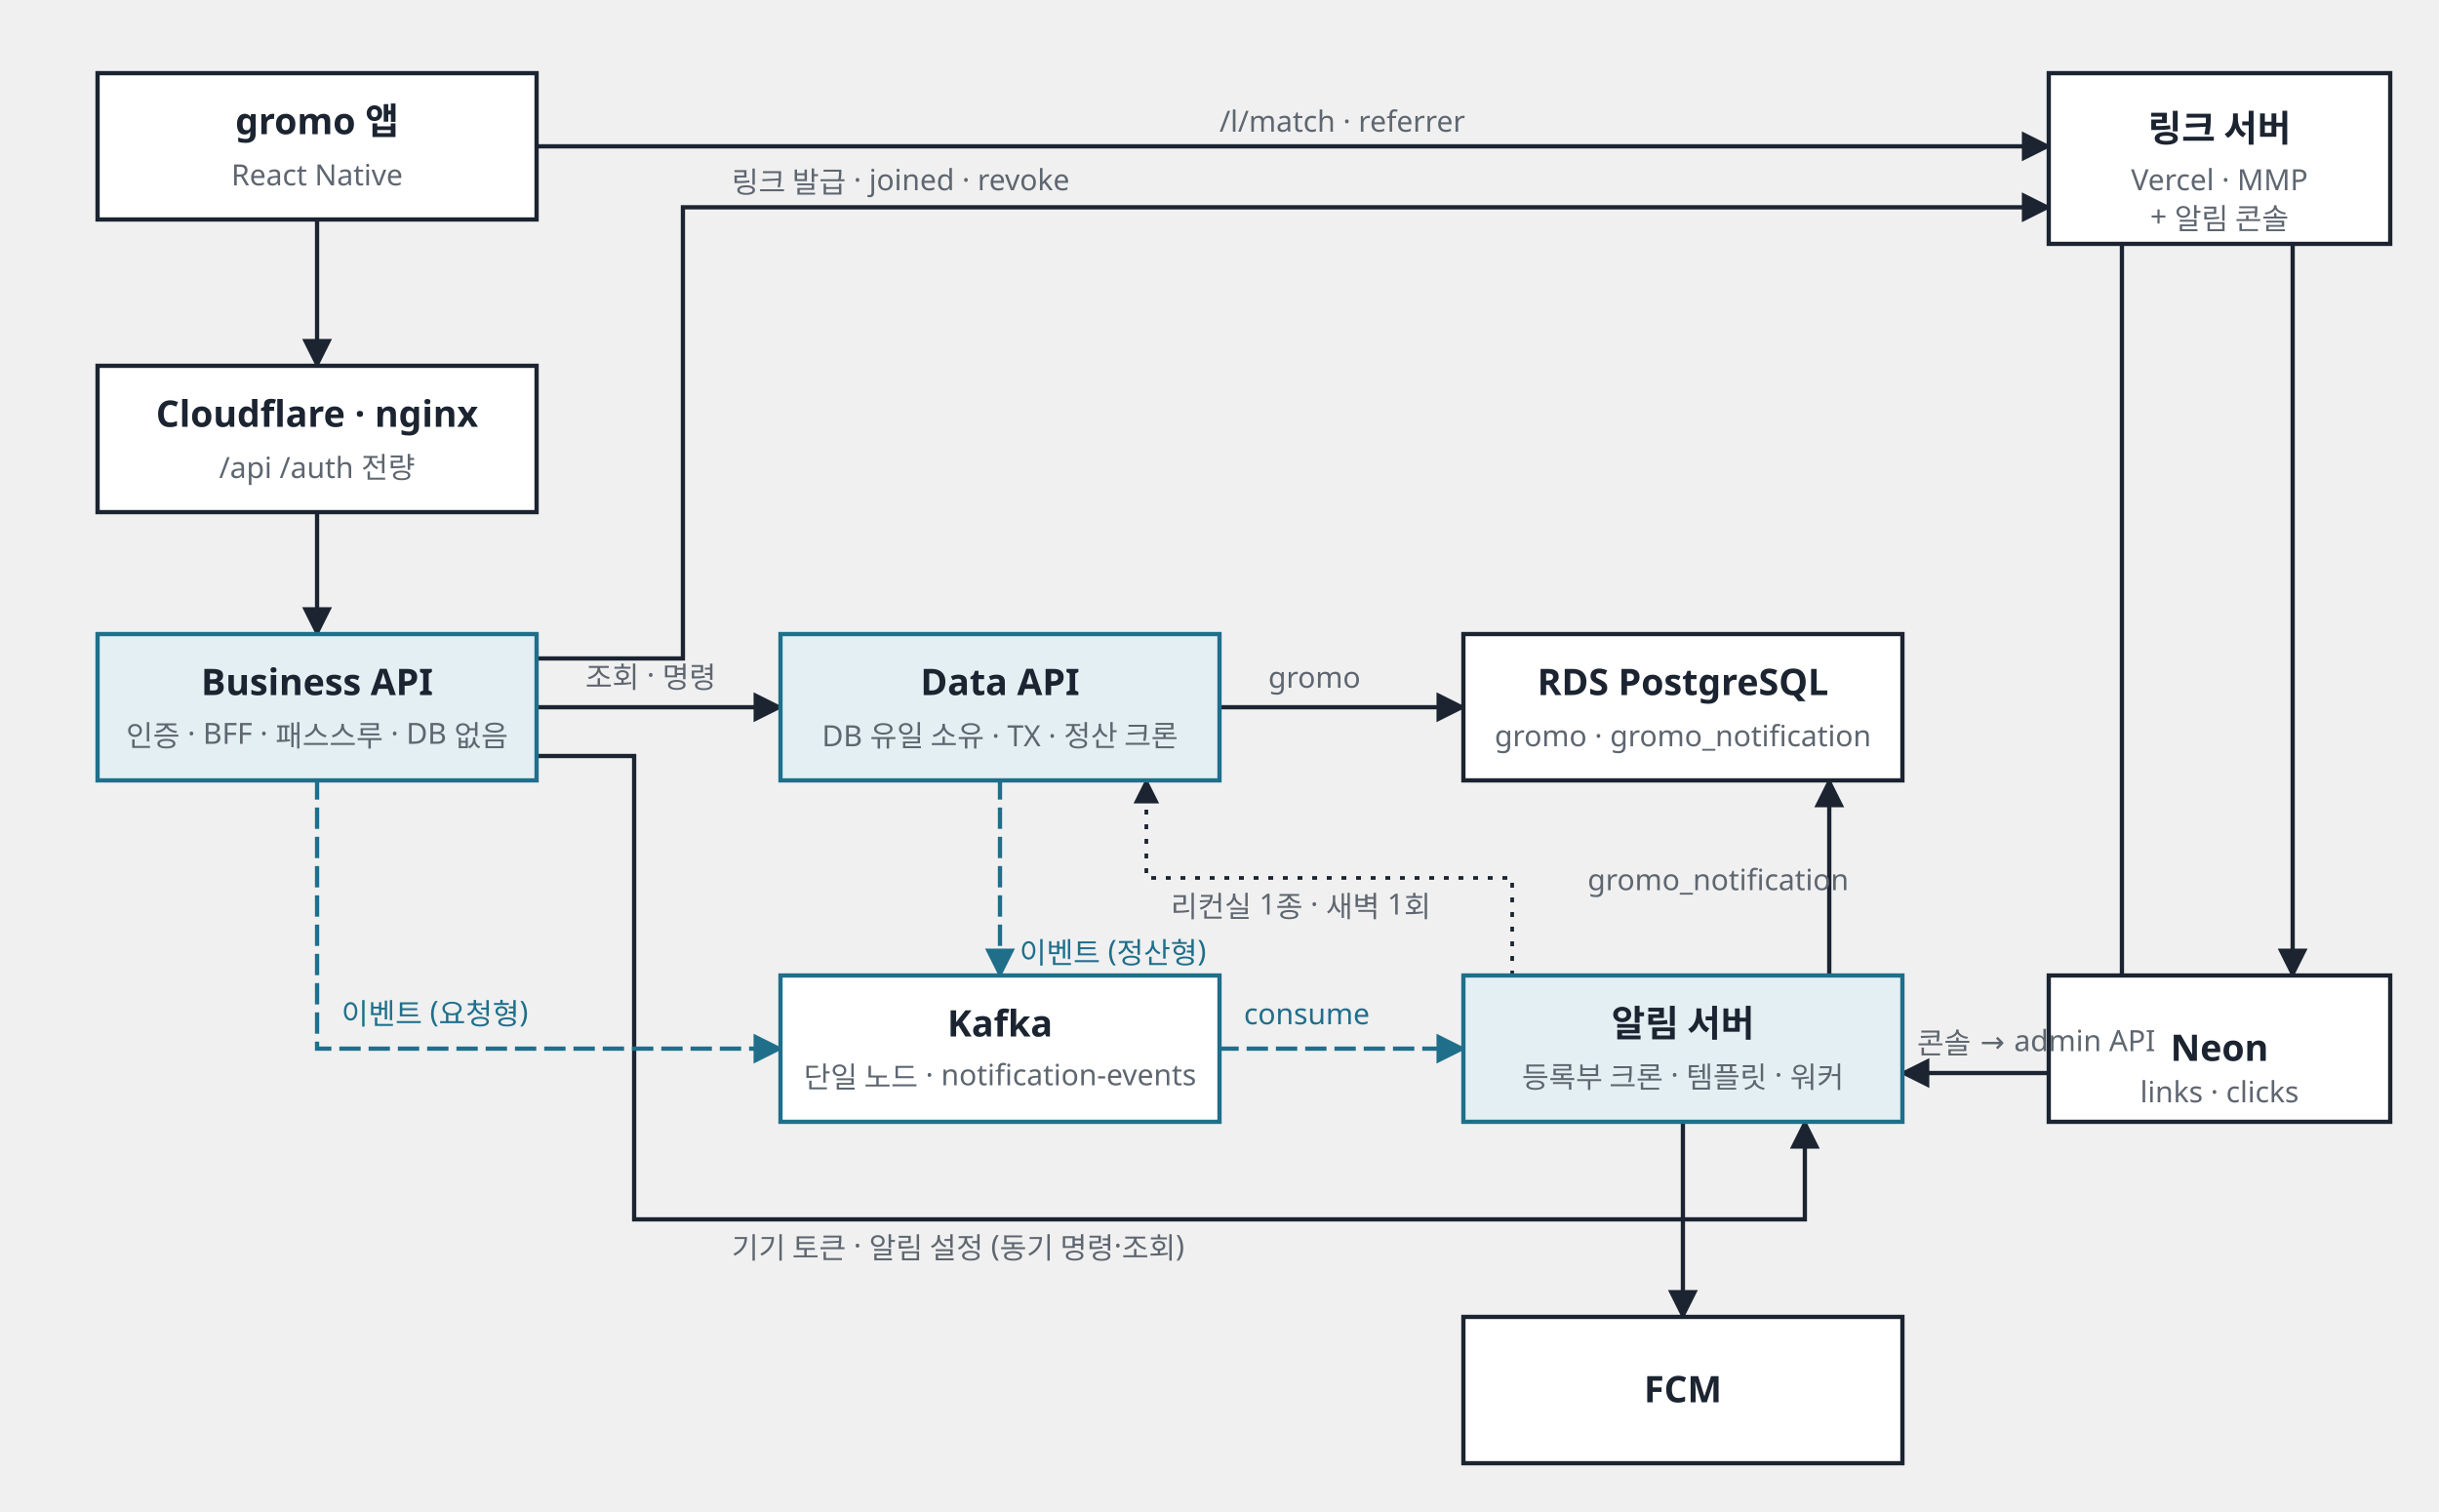
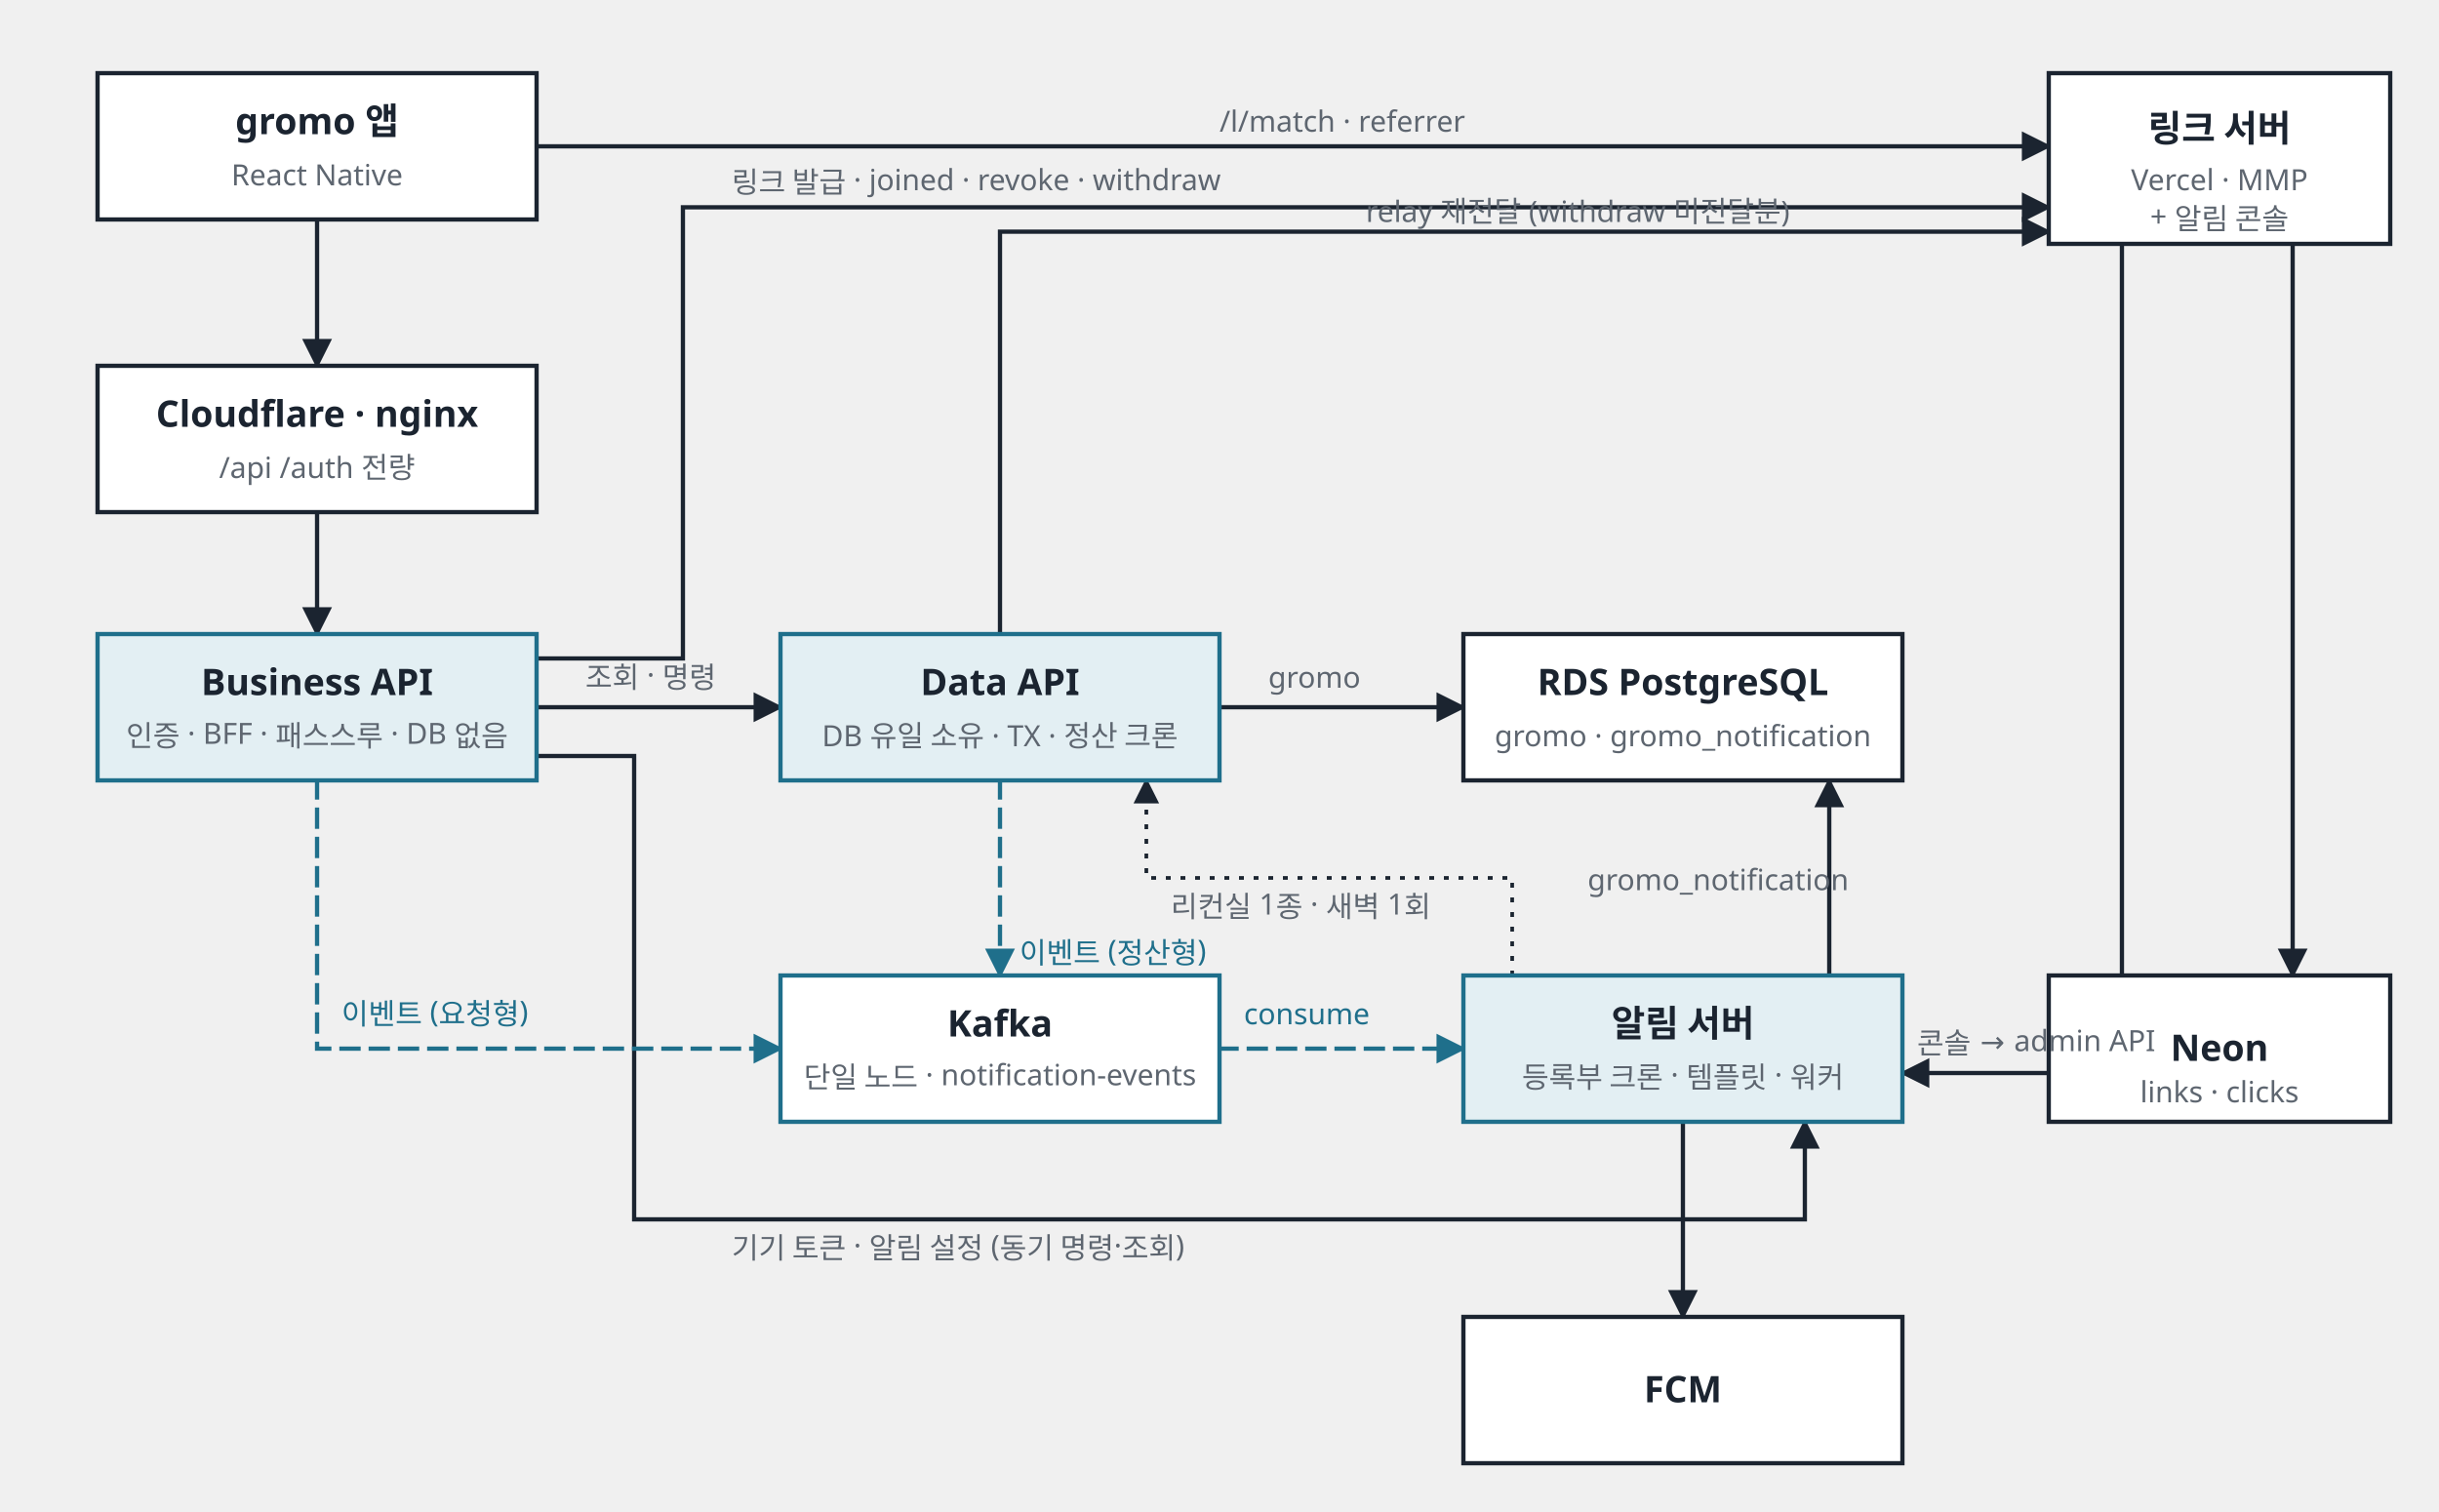
<svg xmlns="http://www.w3.org/2000/svg" font-family="IBM Plex Sans KR, Apple SD Gothic Neo, sans-serif" viewBox="0 0 1000 620" role="img" aria-label="Target-1 서비스 구도 — 앱은 Business API 만 부르고, 데이터는 Data API 만 만지며, 알림과 링크는 코어를 부르지 않는다">
  <defs>
    <marker id="a" viewBox="0 0 10 10" refX="9" refY="5" markerWidth="7" markerHeight="7" orient="auto">
      <path d="M0,0 L10,5 L0,10 z" fill="#1B2430" />
    </marker>
    <marker id="ad" viewBox="0 0 10 10" refX="9" refY="5" markerWidth="7" markerHeight="7" orient="auto">
      <path d="M0,0 L10,5 L0,10 z" fill="#1F6F8B" />
    </marker>
  </defs>
  <g stroke="#1B2430" stroke-width="1.75" fill="none" stroke-linejoin="miter" stroke-linecap="square">
    <path d="M130,90 V150" marker-end="url(#a)" />
    <path d="M130,210 V260" marker-end="url(#a)" />
    <path d="M220,290 H320" marker-end="url(#a)" />
    <path d="M500,290 H600" marker-end="url(#a)" />
    <path d="M220,60 H840" marker-end="url(#a)" />
    <path d="M220,270 H280 V85 H840" marker-end="url(#a)" />
    <path d="M940,100 V400" marker-end="url(#a)" />
    <path d="M870,100 V440 H780" marker-end="url(#a)" />
    <path d="M750,400 V320" marker-end="url(#a)" />
    <path d="M690,460 V540" marker-end="url(#a)" />
+     <path d="M410,260 V95 H840" marker-end="url(#a)" />
    <path d="M220,310 H260 V500 H740 V460" marker-end="url(#a)" />
  </g>
  <g stroke="#1F6F8B" stroke-width="1.75" fill="none" stroke-dasharray="7 5" stroke-linejoin="miter" stroke-linecap="square">
    <path d="M130,320 V430 H320" marker-end="url(#ad)" />
    <path d="M410,320 V400" marker-end="url(#ad)" />
    <path d="M500,430 H600" marker-end="url(#ad)" />
  </g>
  <g stroke="#1B2430" stroke-width="1.5" fill="none" stroke-dasharray="2 4" stroke-linejoin="miter">
    <path d="M620,400 V360 H470 V320" marker-end="url(#a)" />
  </g>
  <g stroke="#1B2430" stroke-width="1.75" fill="#FFFFFF">
    <rect x="40" y="30" width="180" height="60" />
    <rect x="40" y="150" width="180" height="60" />
    <rect x="40" y="260" width="180" height="60" fill="#E3EFF3" stroke="#1F6F8B" />
    <rect x="320" y="260" width="180" height="60" fill="#E3EFF3" stroke="#1F6F8B" />
    <rect x="600" y="260" width="180" height="60" />
    <rect x="320" y="400" width="180" height="60" stroke="#1F6F8B" />
    <rect x="600" y="400" width="180" height="60" fill="#E3EFF3" stroke="#1F6F8B" />
    <rect x="600" y="540" width="180" height="60" />
    <rect x="840" y="30" width="140" height="70" />
    <rect x="840" y="400" width="140" height="60" />
  </g>
  <g font-size="15" font-weight="600" text-anchor="middle" fill="#1B2430">
    <text x="130" y="55">gromo 앱</text>
    <text x="130" y="76" font-size="12" font-weight="400" fill="#5E6670">React Native</text>
    <text x="130" y="175">Cloudflare · nginx</text>
    <text x="130" y="196" font-size="12" font-weight="400" fill="#5E6670">/api /auth 전량</text>
    <text x="130" y="285">Business API</text>
    <text x="130" y="306" font-size="12" font-weight="400" fill="#5E6670">인증 · BFF · 패스스루 · DB 없음</text>
    <text x="410" y="285">Data API</text>
    <text x="410" y="306" font-size="12" font-weight="400" fill="#5E6670">DB 유일 소유 · TX · 정산 크론</text>
    <text x="690" y="285">RDS PostgreSQL</text>
    <text x="690" y="306" font-size="12" font-weight="400" fill="#5E6670">gromo · gromo_notification</text>
    <text x="410" y="425">Kafka</text>
    <text x="410" y="446" font-size="12" font-weight="400" fill="#5E6670">단일 노드 · notification-events</text>
    <text x="690" y="425">알림 서버</text>
    <text x="690" y="446" font-size="12" font-weight="400" fill="#5E6670">등록부 크론 · 템플릿 · 워커</text>
    <text x="690" y="575">FCM</text>
    <text x="910" y="58">링크 서버</text>
    <text x="910" y="78" font-size="12" font-weight="400" fill="#5E6670">Vercel · MMP</text>
    <text x="910" y="93" font-size="12" font-weight="400" fill="#5E6670">+ 알림 콘솔</text>
    <text x="910" y="435">Neon</text>
    <text x="910" y="452" font-size="12" font-weight="400" fill="#5E6670">links · clicks</text>
  </g>
  <g font-size="12" fill="#5E6670">
    <text x="240" y="282">조회 · 명령</text>
    <text x="520" y="282">gromo</text>
    <text x="500" y="54">/l/match · referrer</text>
-     <text x="300" y="79">링크 발급 · joined · revoke</text>
+     <text x="300" y="79">링크 발급 · joined · revoke · withdraw</text>
+     <text x="560" y="91">relay 재전달 (withdraw 미전달분)</text>
    <text x="758" y="365" text-anchor="end">gromo_notification</text>
    <text x="786" y="432" text-anchor="start">콘솔 → admin API</text>
    <text x="140" y="420" fill="#1F6F8B">이벤트 (요청형)</text>
    <text x="418" y="395" fill="#1F6F8B">이벤트 (정산형)</text>
    <text x="510" y="420" fill="#1F6F8B">consume</text>
    <text x="300" y="516">기기 토큰 · 알림 설정 (동기 명령·조회)</text>
    <text x="480" y="376">리컨실 1종 · 새벽 1회</text>
  </g>
</svg>
